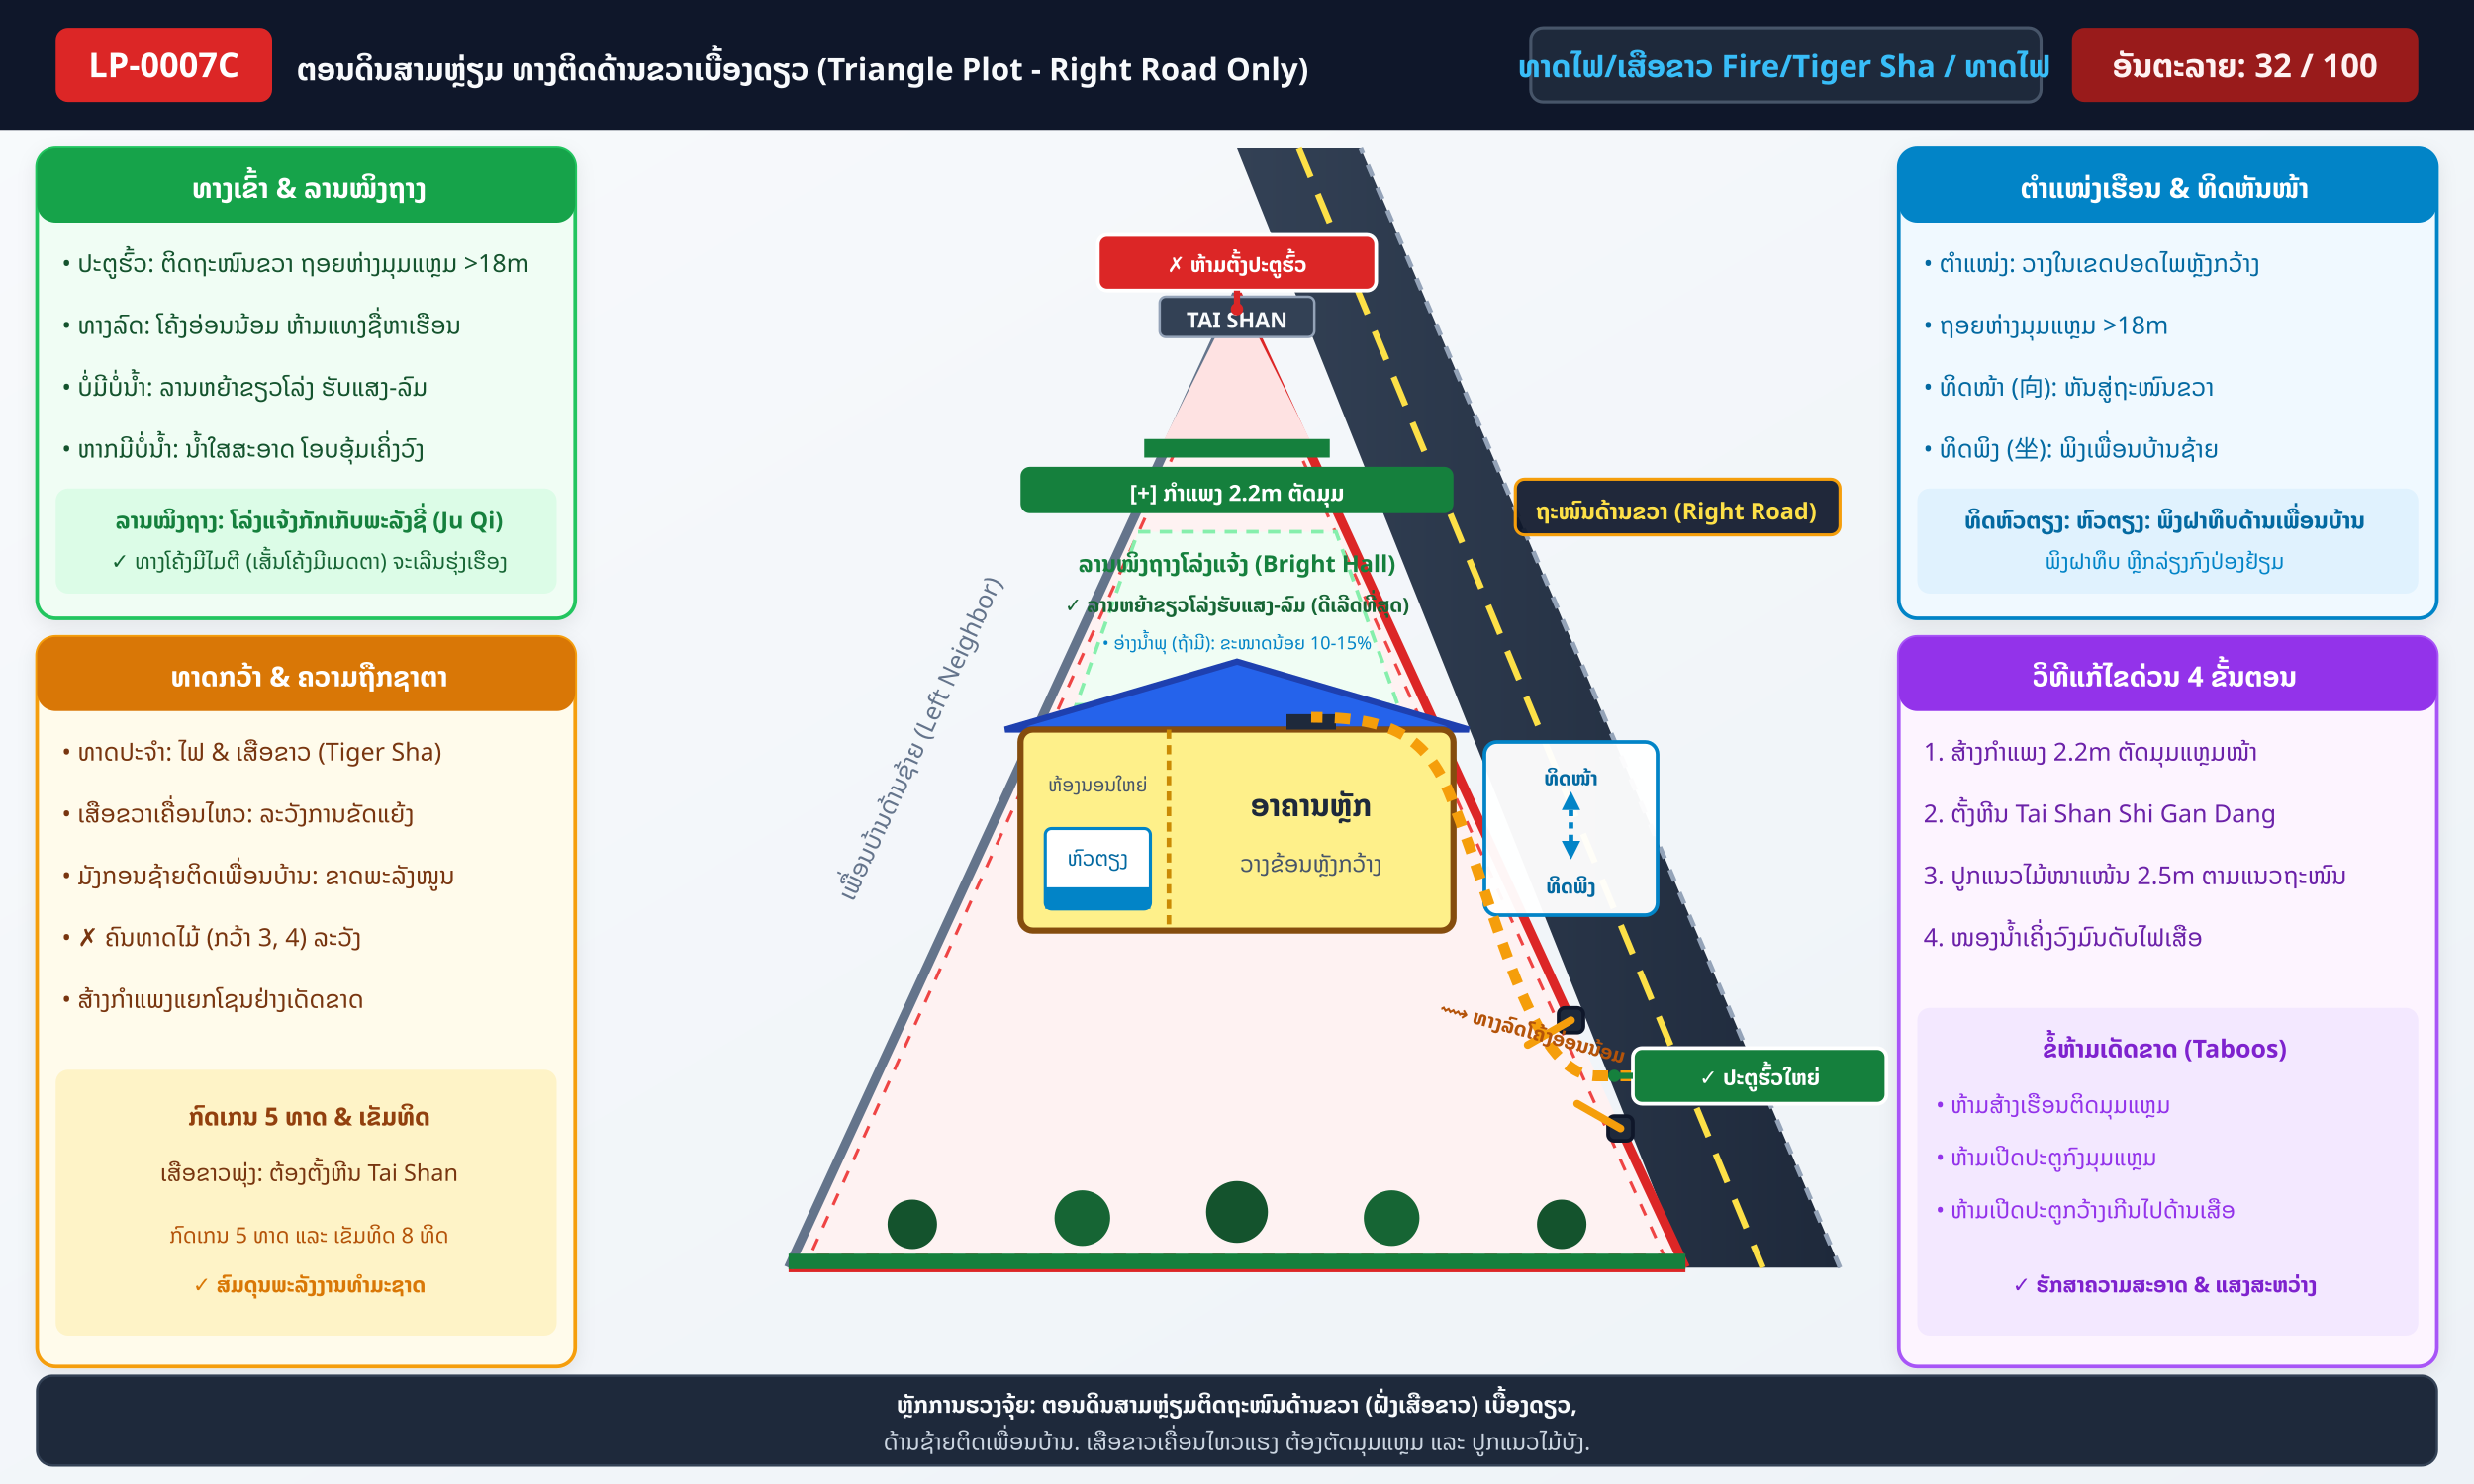
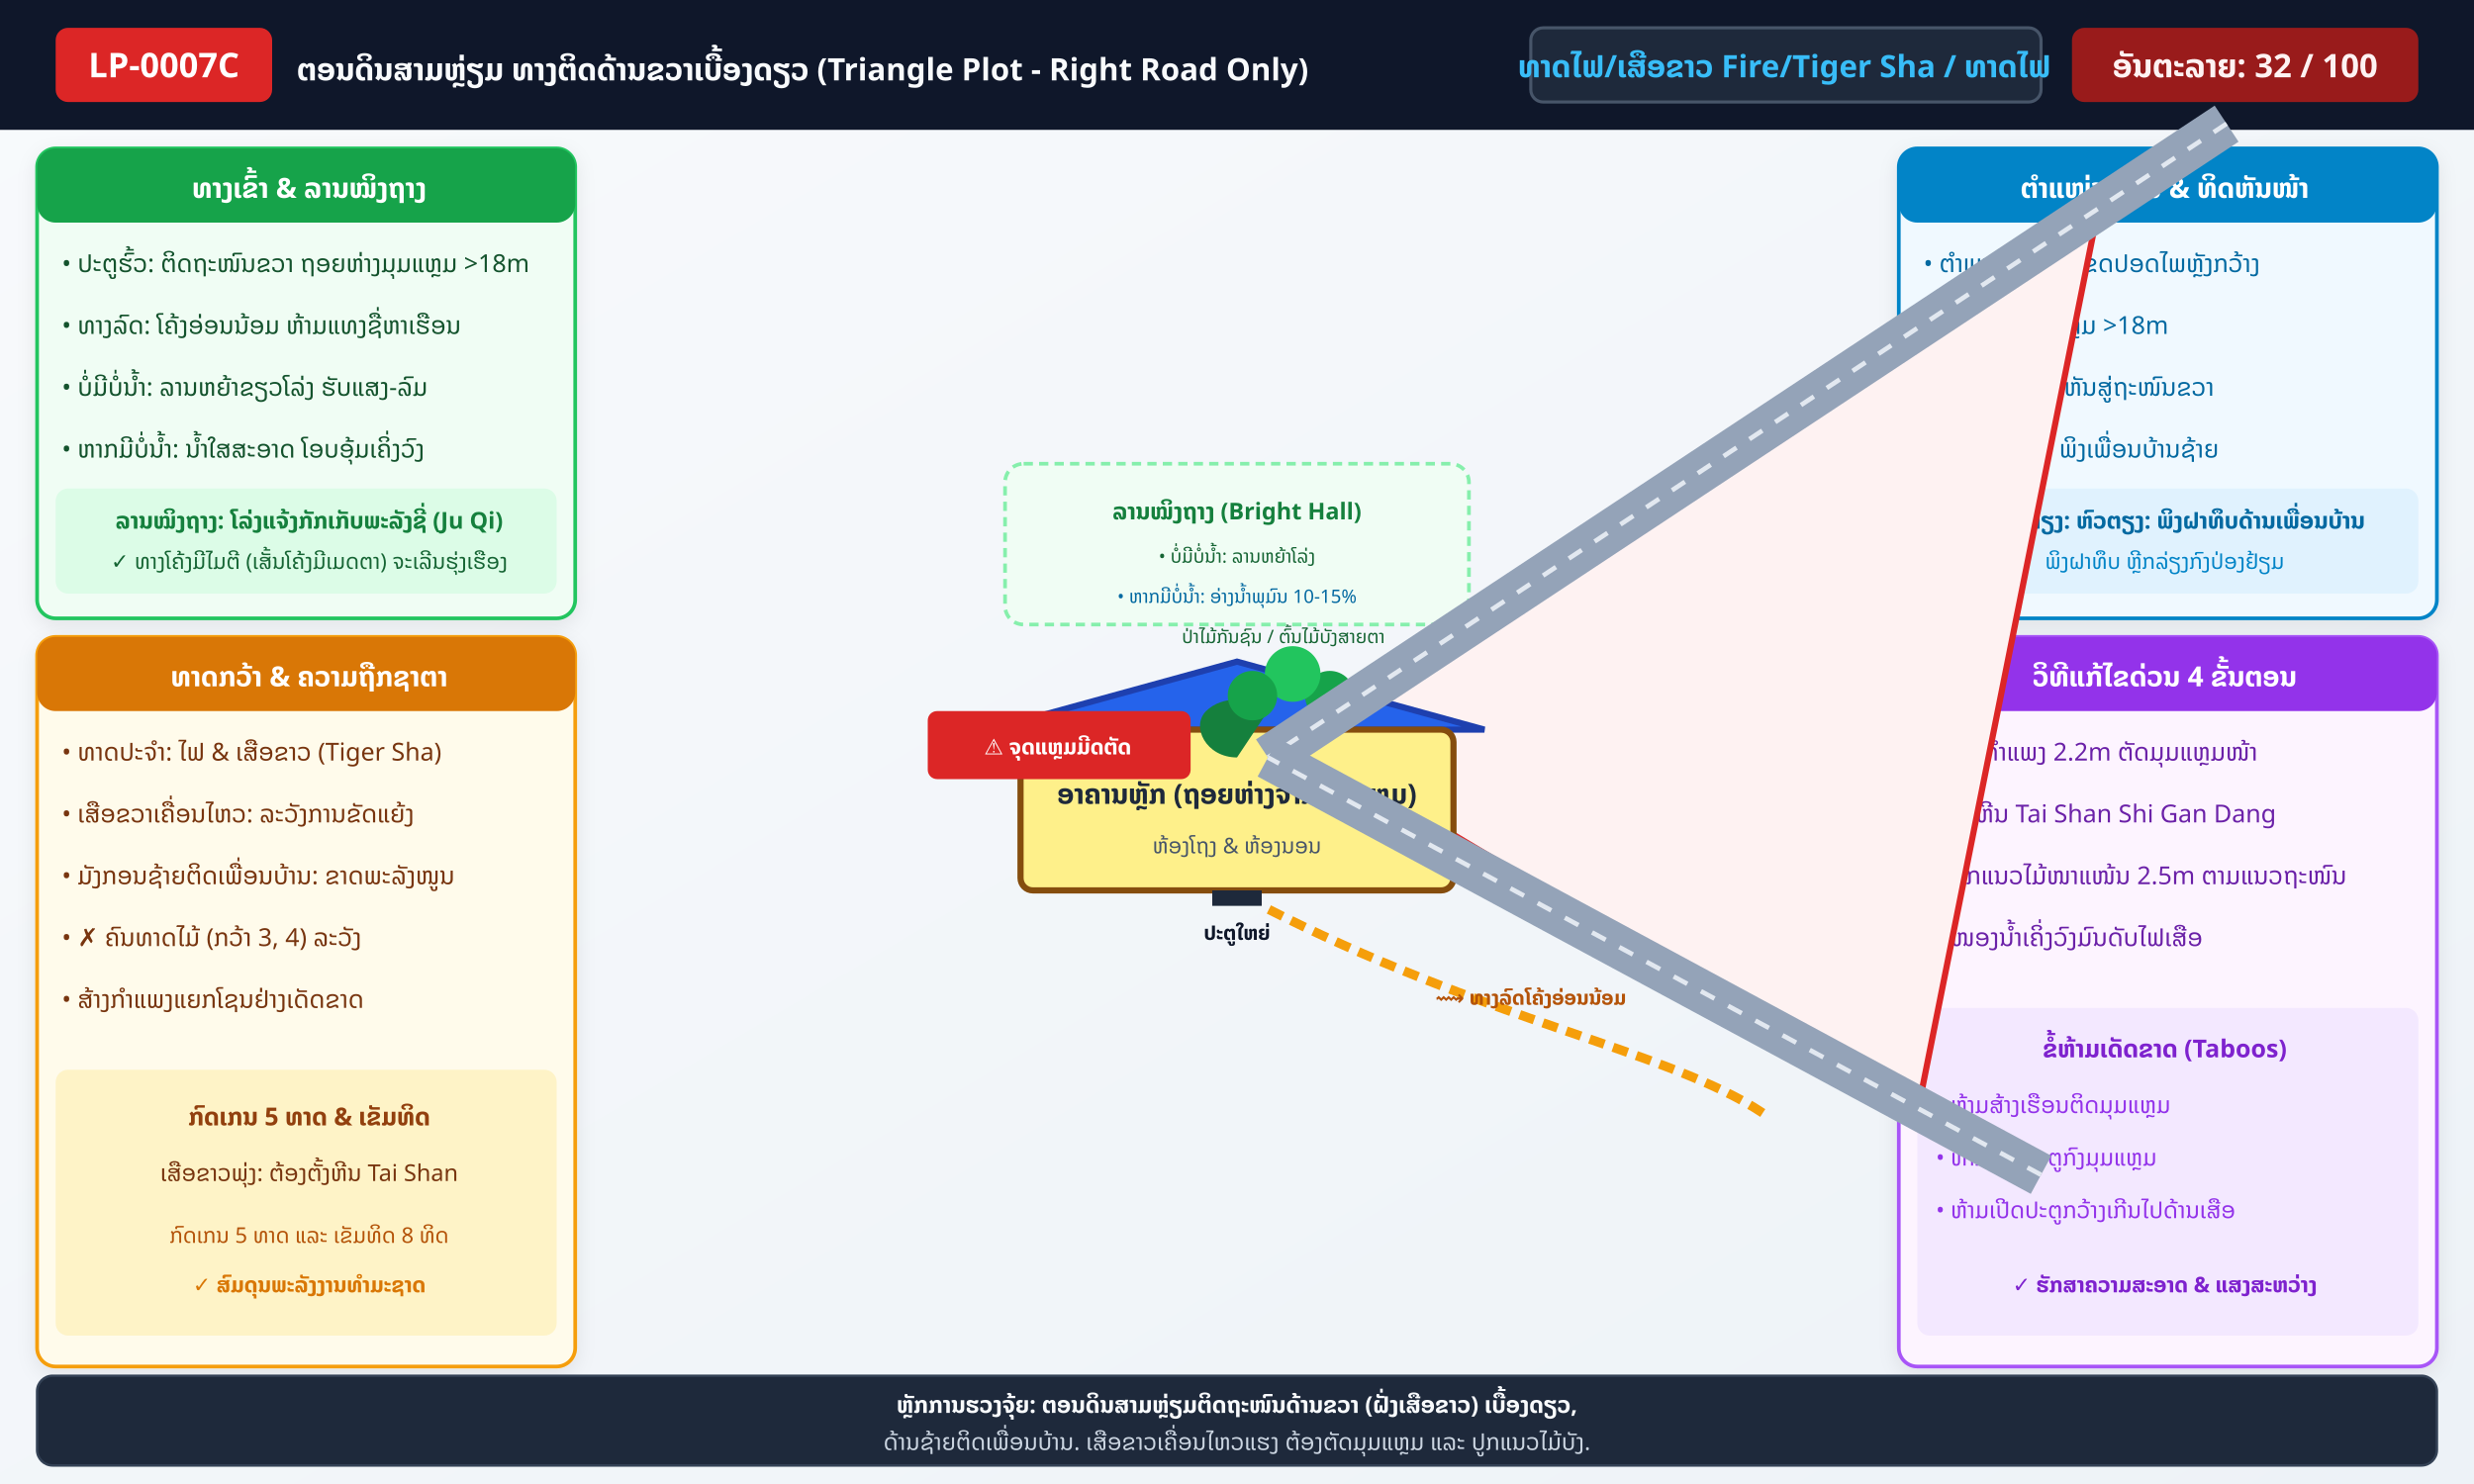
<svg xmlns="http://www.w3.org/2000/svg" viewBox="0 0 800 480" width="800" height="480">
  <defs>
    <linearGradient id="bgGrad" x1="0%" y1="0%" x2="100%" y2="100%">
      <stop offset="0%" stop-color="#F8FAFC" />
      <stop offset="100%" stop-color="#EDF2F7" />
    </linearGradient>
    <linearGradient id="roadGrad" x1="0%" y1="0%" x2="100%" y2="0%">
      <stop offset="0%" stop-color="#334155" />
      <stop offset="100%" stop-color="#1E293B" />
    </linearGradient>
    <filter id="shadow" x="-5%" y="-5%" width="110%" height="110%">
      <feDropShadow dx="0" dy="2" stdDeviation="3" flood-opacity="0.08" />
    </filter>
  </defs>
  <rect width="800" height="480" fill="url(#bgGrad)" />
  <rect x="0" y="0" width="800" height="42" fill="#0F172A" />
  <rect x="18" y="9" width="70" height="24" rx="4" fill="#DC2626" />
  <text x="53" y="25" font-family="'Segoe UI', sans-serif" font-weight="bold" font-size="11" fill="#FFFFFF" text-anchor="middle">LP-0007C</text>
  <text x="96" y="26" font-family="'Noto Sans Lao', 'Segoe UI', sans-serif" font-weight="bold" font-size="10" fill="#F8FAFC">ຕອນດິນສາມຫຼ່ຽມ ທາງຕິດດ້ານຂວາເບື້ອງດຽວ (Triangle Plot - Right Road Only)</text>
  <rect x="495" y="9" width="165" height="24" rx="4" fill="#1E293B" stroke="#475569" stroke-width="1" />
  <text x="577" y="25" font-family="'Noto Sans Lao', 'Segoe UI', sans-serif" font-weight="bold" font-size="10" fill="#38BDF8" text-anchor="middle">ທາດໄຟ/ເສືອຂາວ Fire/Tiger Sha / ທາດໄຟ</text>
  <rect x="670" y="9" width="112" height="24" rx="4" fill="#991B1B" />
  <text x="726" y="25" font-family="'Noto Sans Lao', 'Segoe UI', sans-serif" font-weight="bold" font-size="10.5" fill="#FEF2F2" text-anchor="middle">ອັນຕະລາຍ: 32 / 100</text>
  <rect x="12" y="48" width="174" height="152" rx="6" fill="#F0FDF4" stroke="#22C55E" stroke-width="1.2" filter="url(#shadow)" />
  <rect x="12" y="48" width="174" height="24" rx="6" fill="#16A34A" />
  <text x="100" y="64" font-family="'Noto Sans Lao', 'Segoe UI', sans-serif" font-weight="bold" font-size="9" fill="#FFFFFF" text-anchor="middle">ທາງເຂົ້າ &amp; ລານໝິງຖາງ</text>
  <text x="20" y="88" font-family="'Noto Sans Lao', 'Segoe UI', sans-serif" font-size="8" fill="#14532D">• ປະຕູຮົ້ວ: ຕິດຖະໜົນຂວາ ຖອຍຫ່າງມຸມແຫຼມ &gt;18m</text>
  <text x="20" y="108" font-family="'Noto Sans Lao', 'Segoe UI', sans-serif" font-size="8" fill="#14532D">• ທາງລົດ: ໂຄ້ງອ່ອນນ້ອມ ຫ້າມແທງຊື່ຫາເຮືອນ</text>
  <text x="20" y="128" font-family="'Noto Sans Lao', 'Segoe UI', sans-serif" font-size="8" fill="#14532D">• ບໍ່ມີບໍ່ນ້ຳ: ລານຫຍ້າຂຽວໂລ່ງ ຮັບແສງ-ລົມ</text>
  <text x="20" y="148" font-family="'Noto Sans Lao', 'Segoe UI', sans-serif" font-size="8" fill="#14532D">• ຫາກມີບໍ່ນ້ຳ: ນ້ຳໃສສະອາດ ໂອບອຸ້ມເຄິ່ງວົງ</text>
  <rect x="18" y="158" width="162" height="34" rx="4" fill="#DCFCE7" />
  <text x="100" y="171" font-family="'Noto Sans Lao', 'Segoe UI', sans-serif" font-weight="bold" font-size="7.5" fill="#15803D" text-anchor="middle">ລານໝິງຖາງ: ໂລ່ງແຈ້ງກັກເກັບພະລັງຊີ່ (Ju Qi)</text>
  <text x="100" y="184" font-family="'Noto Sans Lao', 'Segoe UI', sans-serif" font-size="7" fill="#166534" text-anchor="middle">✓ ທາງໂຄ້ງມີໄມຕີ (ເສັ້ນໂຄ້ງມີເມດຕາ) ຈະເລີນຮຸ່ງເຮືອງ</text>
  <rect x="12" y="206" width="174" height="236" rx="6" fill="#FFFBEB" stroke="#F59E0B" stroke-width="1.2" filter="url(#shadow)" />
  <rect x="12" y="206" width="174" height="24" rx="6" fill="#D97706" />
  <text x="100" y="222" font-family="'Noto Sans Lao', 'Segoe UI', sans-serif" font-weight="bold" font-size="9" fill="#FFFFFF" text-anchor="middle">ທາດກວ້າ &amp; ຄວາມຖືກຊາຕາ</text>
  <text x="20" y="246" font-family="'Noto Sans Lao', 'Segoe UI', sans-serif" font-size="8" fill="#78350F">• ທາດປະຈຳ: ໄຟ &amp; ເສືອຂາວ (Tiger Sha)</text>
  <text x="20" y="266" font-family="'Noto Sans Lao', 'Segoe UI', sans-serif" font-size="8" fill="#78350F">• ເສືອຂວາເຄື່ອນໄຫວ: ລະວັງການຂັດແຍ້ງ</text>
  <text x="20" y="286" font-family="'Noto Sans Lao', 'Segoe UI', sans-serif" font-size="8" fill="#78350F">• ມັງກອນຊ້າຍຕິດເພື່ອນບ້ານ: ຂາດພະລັງໜູນ</text>
  <text x="20" y="306" font-family="'Noto Sans Lao', 'Segoe UI', sans-serif" font-size="8" fill="#78350F">• ✗ ຄົນທາດໄມ້ (ກວ້າ 3, 4) ລະວັງ</text>
  <text x="20" y="326" font-family="'Noto Sans Lao', 'Segoe UI', sans-serif" font-size="8" fill="#78350F">• ສ້າງກຳແພງແຍກໂຊນຢ່າງເດັດຂາດ</text>
  <rect x="18" y="346" width="162" height="86" rx="4" fill="#FEF3C7" />
  <text x="100" y="364" font-family="'Noto Sans Lao', 'Segoe UI', sans-serif" font-weight="bold" font-size="8" fill="#92400E" text-anchor="middle">ກົດເກນ 5 ທາດ &amp; ເຂັມທິດ</text>
  <text x="100" y="382" font-family="'Noto Sans Lao', 'Segoe UI', sans-serif" font-size="7.5" fill="#78350F" text-anchor="middle">ເສືອຂາວພຸ່ງ: ຕ້ອງຕັ້ງຫີນ Tai Shan</text>
  <text x="100" y="402" font-family="'Noto Sans Lao', 'Segoe UI', sans-serif" font-size="7" fill="#B45309" text-anchor="middle">ກົດເກນ 5 ທາດ ແລະ ເຂັມທິດ 8 ທິດ</text>
  <text x="100" y="418" font-family="'Noto Sans Lao', 'Segoe UI', sans-serif" font-weight="bold" font-size="7" fill="#D97706" text-anchor="middle">✓ ສົມດຸນພະລັງງານທຳມະຊາດ</text>
  <rect x="614" y="48" width="174" height="152" rx="6" fill="#F0F9FF" stroke="#0284C7" stroke-width="1.2" filter="url(#shadow)" />
  <rect x="614" y="48" width="174" height="24" rx="6" fill="#0284C7" />
  <text x="700" y="64" font-family="'Noto Sans Lao', 'Segoe UI', sans-serif" font-weight="bold" font-size="9" fill="#FFFFFF" text-anchor="middle">ຕຳແໜ່ງເຮືອນ &amp; ທິດຫັນໜ້າ</text>
  <text x="622" y="88" font-family="'Noto Sans Lao', 'Segoe UI', sans-serif" font-size="8" fill="#0369A1">• ຕຳແໜ່ງ: ວາງໃນເຂດປອດໄພຫຼັງກວ້າງ</text>
  <text x="622" y="108" font-family="'Noto Sans Lao', 'Segoe UI', sans-serif" font-size="8" fill="#0369A1">• ຖອຍຫ່າງມຸມແຫຼມ &gt;18m</text>
  <text x="622" y="128" font-family="'Noto Sans Lao', 'Segoe UI', sans-serif" font-size="8" fill="#0369A1">• ທິດໜ້າ (向): ຫັນສູ່ຖະໜົນຂວາ</text>
  <text x="622" y="148" font-family="'Noto Sans Lao', 'Segoe UI', sans-serif" font-size="8" fill="#0369A1">• ທິດພິງ (坐): ພິງເພື່ອນບ້ານຊ້າຍ</text>
  <rect x="620" y="158" width="162" height="34" rx="4" fill="#E0F2FE" />
  <text x="700" y="171" font-family="'Noto Sans Lao', 'Segoe UI', sans-serif" font-weight="bold" font-size="7.5" fill="#0369A1" text-anchor="middle">ທິດຫົວຕຽງ: ຫົວຕຽງ: ພິງຝາທຶບດ້ານເພື່ອນບ້ານ</text>
  <text x="700" y="184" font-family="'Noto Sans Lao', 'Segoe UI', sans-serif" font-size="7" fill="#0284C7" text-anchor="middle">ພິງຝາທຶບ ຫຼີກລ່ຽງກົງປ່ອງຢ້ຽມ</text>
  <rect x="614" y="206" width="174" height="236" rx="6" fill="#FDF4FF" stroke="#A855F7" stroke-width="1.2" filter="url(#shadow)" />
  <rect x="614" y="206" width="174" height="24" rx="6" fill="#9333EA" />
  <text x="700" y="222" font-family="'Noto Sans Lao', 'Segoe UI', sans-serif" font-weight="bold" font-size="9" fill="#FFFFFF" text-anchor="middle">ວິທີແກ້ໄຂດ່ວນ 4 ຂັ້ນຕອນ</text>
  <text x="622" y="246" font-family="'Noto Sans Lao', 'Segoe UI', sans-serif" font-size="8" fill="#6B21A8">1. ສ້າງກຳແພງ 2.2m ຕັດມຸມແຫຼມໜ້າ</text>
  <text x="622" y="266" font-family="'Noto Sans Lao', 'Segoe UI', sans-serif" font-size="8" fill="#6B21A8">2. ຕັ້ງຫີນ Tai Shan Shi Gan Dang</text>
  <text x="622" y="286" font-family="'Noto Sans Lao', 'Segoe UI', sans-serif" font-size="8" fill="#6B21A8">3. ປູກແນວໄມ້ໜາແໜ້ນ 2.5m ຕາມແນວຖະໜົນ</text>
  <text x="622" y="306" font-family="'Noto Sans Lao', 'Segoe UI', sans-serif" font-size="8" fill="#6B21A8">4. ໜອງນ້ຳເຄິ່ງວົງມົນດັບໄຟເສືອ</text>
  <rect x="620" y="326" width="162" height="106" rx="4" fill="#F3E8FF" />
  <text x="700" y="342" font-family="'Noto Sans Lao', 'Segoe UI', sans-serif" font-weight="bold" font-size="8" fill="#7E22CE" text-anchor="middle">ຂໍ້ຫ້າມເດັດຂາດ (Taboos)</text>
  <text x="626" y="360" font-family="'Noto Sans Lao', 'Segoe UI', sans-serif" font-size="7.5" fill="#9333EA">• ຫ້າມສ້າງເຮືອນຕິດມຸມແຫຼມ</text>
  <text x="626" y="377" font-family="'Noto Sans Lao', 'Segoe UI', sans-serif" font-size="7.5" fill="#9333EA">• ຫ້າມເປີດປະຕູກົງມຸມແຫຼມ</text>
  <text x="626" y="394" font-family="'Noto Sans Lao', 'Segoe UI', sans-serif" font-size="7.5" fill="#9333EA">• ຫ້າມເປີດປະຕູກວ້າງເກີນໄປດ້ານເສືອ</text>
  <text x="700" y="418" font-family="'Noto Sans Lao', 'Segoe UI', sans-serif" font-weight="bold" font-size="7" fill="#7E22CE" text-anchor="middle">✓ ຮັກສາຄວາມສະອາດ &amp; ແສງສະຫວ່າງ</text>
  <g>
-     <polygon points="400,48 440,48 595,410 545,410" fill="url(#roadGrad)" />
-     <line x1="420" y1="48" x2="570" y2="410" stroke="#FDE047" stroke-width="2" stroke-dasharray="10,6" />
-     <line x1="595" y1="410" x2="440" y2="48" stroke="#94A3B8" stroke-width="1.5" stroke-dasharray="4,4" />
-     <rect x="490" y="155" width="105" height="18" rx="3" fill="#0F172A" fill-opacity="0.92" stroke="#F59E0B" stroke-width="1" />
-     <text x="542" y="168" font-family="'Noto Sans Lao', 'Segoe UI', sans-serif" font-weight="bold" font-size="7.5" fill="#FDE047" text-anchor="middle">ຖະໜົນດ້ານຂວາ (Right Road)</text>
-     <line x1="400" y1="95" x2="255" y2="410" stroke="#64748B" stroke-width="2.5" stroke-dasharray="8,5" />
-     <text x="300" y="240" font-family="'Noto Sans Lao', 'Segoe UI', sans-serif" font-size="8" fill="#64748B" text-anchor="middle" transform="rotate(-65 300 240)">ເພື່ອນບ້ານດ້ານຊ້າຍ (Left Neighbor)</text>
-     <polygon points="400,95 255,410 545,410" fill="#FEF2F2" />
-     <polygon points="400,102 262,406 538,406" fill="none" stroke="#EF4444" stroke-width="1" stroke-dasharray="4,4" />
-     <line x1="255" y1="410" x2="545" y2="410" stroke="#DC2626" stroke-width="3" />
-     <line x1="255" y1="410" x2="400" y2="95" stroke="#64748B" stroke-width="3" />
-     <line x1="400" y1="95" x2="508" y2="330" stroke="#DC2626" stroke-width="3" />
-     <line x1="524" y1="365" x2="545" y2="410" stroke="#DC2626" stroke-width="3" />
-     <rect x="504" y="326" width="8" height="8" rx="2" fill="#1E293B" stroke="#0F172A" stroke-width="1.2" />
-     <rect x="520" y="361" width="8" height="8" rx="2" fill="#1E293B" stroke="#0F172A" stroke-width="1.2" />
-     <line x1="508" y1="330" x2="494" y2="338" stroke="#F59E0B" stroke-width="2.5" stroke-linecap="round" />
-     <line x1="524" y1="365" x2="510" y2="357" stroke="#F59E0B" stroke-width="2.5" stroke-linecap="round" />
-     <polygon points="400,95 375,145 425,145" fill="#FEE2E2" />
-     <rect x="375" y="96" width="50" height="13" rx="2" fill="#334155" stroke="#94A3B8" stroke-width="0.8" />
-     <text x="400" y="106" font-family="'Segoe UI', sans-serif" font-weight="bold" font-size="7" fill="#F8FAFC" text-anchor="middle">TAI SHAN</text>
-     <line x1="370" y1="145" x2="430" y2="145" stroke="#15803D" stroke-width="6" />
-     <rect x="330" y="151" width="140" height="15" rx="3" fill="#15803D" />
-     <text x="400" y="162" font-family="'Noto Sans Lao', 'Segoe UI', sans-serif" font-weight="bold" font-size="7.2" fill="#FFFFFF" text-anchor="middle">[+] ກຳແພງ 2.2m ຕັດມຸມ</text>
-     <polygon points="368,172 432,172 452,228 348,228" fill="#F0FDF4" stroke="#86EFAC" stroke-width="1.2" stroke-dasharray="4,3" />
-     <text x="400" y="185" font-family="'Noto Sans Lao', 'Segoe UI', sans-serif" font-weight="bold" font-size="7.5" fill="#15803D" text-anchor="middle">ລານໝິງຖາງໂລ່ງແຈ້ງ (Bright Hall)</text>
-     <text x="400" y="198" font-family="'Noto Sans Lao', 'Segoe UI', sans-serif" font-weight="bold" font-size="6.5" fill="#166534" text-anchor="middle">✓ ລານຫຍ້າຂຽວໂລ່ງຮັບແສງ-ລົມ (ດີເລີດທີ່ສຸດ)</text>
-     <text x="400" y="210" font-family="'Noto Sans Lao', 'Segoe UI', sans-serif" font-size="5.8" fill="#0284C7" text-anchor="middle">• ອ່າງນ້ຳພຸ (ຖ້າມີ): ຂະໜາດນ້ອຍ 10-15%</text>
-     <polygon points="325,236 400,214 475,236" fill="#2563EB" stroke="#1E40AF" stroke-width="2" />
-     <rect x="330" y="236" width="140" height="65" fill="#FEF08A" stroke="#854D0E" stroke-width="2" rx="4" />
-     <line x1="378" y1="236" x2="378" y2="301" stroke="#CA8A04" stroke-width="1.5" stroke-dasharray="3,2" />
-     <rect x="338" y="268" width="34" height="26" rx="2" fill="#FFFFFF" stroke="#0284C7" stroke-width="1" />
-     <rect x="338" y="287" width="34" height="7" fill="#0284C7" />
-     <text x="355" y="280" font-family="'Noto Sans Lao', 'Segoe UI', sans-serif" font-size="6.8" fill="#0369A1" text-anchor="middle">ຫົວຕຽງ</text>
-     <text x="355" y="256" font-family="'Noto Sans Lao', 'Segoe UI', sans-serif" font-size="6.2" fill="#475569" text-anchor="middle">ຫ້ອງນອນໃຫຍ່</text>
-     <text x="424" y="264" font-family="'Noto Sans Lao', 'Segoe UI', sans-serif" font-weight="bold" font-size="10" fill="#1E293B" text-anchor="middle">ອາຄານຫຼັກ</text>
-     <text x="424" y="282" font-family="'Noto Sans Lao', 'Segoe UI', sans-serif" font-size="7.5" fill="#475569" text-anchor="middle">ວາງຂ້ອນຫຼັງກວ້າງ</text>
-     <rect x="416" y="231" width="16" height="5" fill="#1E293B" />
-     <g transform="translate(480, 240)">
-       <rect x="0" y="0" width="56" height="56" rx="4" fill="#FFFFFF" fill-opacity="0.96" stroke="#0284C7" stroke-width="1.2" />
-       <text x="28" y="14" font-family="'Noto Sans Lao', 'Segoe UI', sans-serif" font-weight="bold" font-size="6.5" fill="#0369A1" text-anchor="middle">ທິດໜ້າ</text>
-       <line x1="28" y1="18" x2="28" y2="34" stroke="#0284C7" stroke-width="1.5" stroke-dasharray="2,2" />
-       <polygon points="28,16 25,22 31,22" fill="#0284C7" />
-       <polygon points="28,38 25,32 31,32" fill="#0284C7" />
-       <text x="28" y="49" font-family="'Noto Sans Lao', 'Segoe UI', sans-serif" font-weight="bold" font-size="6.5" fill="#0369A1" text-anchor="middle">ທິດພິງ</text>
+     <polygon points="680,60 420,240 620,360" fill="#FEF2F2" stroke="#DC2626" stroke-width="2" />
+     <polygon points="320,236 400,214 480,236" fill="#2563EB" stroke="#1E40AF" stroke-width="2" />
+     <rect x="330" y="236" width="140" height="52" fill="#FEF08A" stroke="#854D0E" stroke-width="2" rx="4" />
+     <text x="400" y="260" font-family="'Noto Sans Lao', 'Segoe UI', sans-serif" font-weight="bold" font-size="9" fill="#1E293B" text-anchor="middle">ອາຄານຫຼັກ (ຖອຍຫ່າງຈາກມຸມແຫຼມ)</text>
+     <text x="400" y="276" font-family="'Noto Sans Lao', 'Segoe UI', sans-serif" font-size="7" fill="#475569" text-anchor="middle">ຫ້ອງໂຖງ &amp; ຫ້ອງນອນ</text>
+     <rect x="392" y="288" width="16" height="5" fill="#1E293B" />
+     <text x="400" y="304" font-family="'Noto Sans Lao', 'Segoe UI', sans-serif" font-weight="bold" font-size="6.5" fill="#0F172A" text-anchor="middle">ປະຕູໃຫຍ່</text>
+     <path d="M 410 230 C 405 225 395 225 390 230 C 385 235 390 245 400 245 Z" fill="#15803D" />
+     <circle cx="430" cy="225" r="8" fill="#16A34A" />
+     <circle cx="418" cy="218" r="9" fill="#22C55E" />
+     <circle cx="405" cy="225" r="8" fill="#16A34A" />
+     <text x="415" y="208" font-family="'Noto Sans Lao', 'Segoe UI', sans-serif" font-size="6" fill="#166534" text-anchor="middle">ປ່າໄມ້ກັນຊົນ / ຕົ້ນໄມ້ບັງສາຍຕາ</text>
+     <rect x="325" y="150" width="150" height="52" rx="6" fill="#F0FDF4" stroke="#86EFAC" stroke-width="1.2" stroke-dasharray="3,2" />
+     <text x="400" y="168" font-family="'Noto Sans Lao', 'Segoe UI', sans-serif" font-weight="bold" font-size="7.5" fill="#15803D" text-anchor="middle">ລານໝິງຖາງ (Bright Hall)</text>
+     <text x="400" y="182" font-family="'Noto Sans Lao', 'Segoe UI', sans-serif" font-size="6" fill="#166534" text-anchor="middle">• ບໍ່ມີບໍ່ນ້ຳ: ລານຫຍ້າໂລ່ງ</text>
+     <text x="400" y="195" font-family="'Noto Sans Lao', 'Segoe UI', sans-serif" font-size="6" fill="#0369A1" text-anchor="middle">• ຫາກມີບໍ່ນ້ຳ: ອ່າງນ້ຳພຸມົນ 10-15%</text>
+     <path d="M 570 360 C 540 340 480 330 408 293" fill="none" stroke="#F59E0B" stroke-width="3" stroke-dasharray="5,3" />
+     <text x="495" y="325" font-family="'Noto Sans Lao', 'Segoe UI', sans-serif" font-weight="bold" font-size="6.5" fill="#B45309" text-anchor="middle">⟿ ທາງລົດໂຄ້ງອ່ອນນ້ອມ</text>
+     <line x1="720" y1="40" x2="410" y2="245" stroke="#94A3B8" stroke-width="14" />
+     <line x1="720" y1="40" x2="410" y2="245" stroke="#E2E8F0" stroke-width="1.5" stroke-dasharray="5,5" />
+     <line x1="660" y1="380" x2="410" y2="245" stroke="#94A3B8" stroke-width="14" />
+     <line x1="660" y1="380" x2="410" y2="245" stroke="#E2E8F0" stroke-width="1.5" stroke-dasharray="5,5" />
+     <g transform="translate(300, 230)">
+       <rect x="0" y="0" width="85" height="22" rx="3" fill="#DC2626" />
+       <text x="42" y="14" font-family="'Noto Sans Lao', 'Segoe UI', sans-serif" font-weight="bold" font-size="7" fill="#FFFFFF" text-anchor="middle">⚠️ ຈຸດແຫຼມມີດຕັດ</text>
    </g>
-     <path d="M 565 348 L 516 348 C 495 348 484 295 470 260 C 462 238 450 232 424 232" fill="none" stroke="#F59E0B" stroke-width="3.5" stroke-dasharray="5,4" />
-     <text x="495" y="336" font-family="'Noto Sans Lao', 'Segoe UI', sans-serif" font-weight="bold" font-size="6.5" fill="#B45309" text-anchor="middle" transform="rotate(15 495 336)">⟿ ທາງລົດໂຄ້ງອ່ອນນ້ອມ</text>
-     <g transform="translate(528, 339)">
-       <rect x="0" y="0" width="82" height="18" rx="3" fill="#15803D" stroke="#FFFFFF" stroke-width="1.2" />
-       <text x="41" y="12" font-family="'Noto Sans Lao', 'Segoe UI', sans-serif" font-weight="bold" font-size="7" fill="#FFFFFF" text-anchor="middle">✓ ປະຕູຮົ້ວໃຫຍ່</text>
-       <line x1="0" y1="9" x2="-6" y2="9" stroke="#15803D" stroke-width="2" />
-       <circle cx="-6" cy="9" r="2" fill="#15803D" />
-     </g>
-     <g transform="translate(355, 76)">
-       <rect x="0" y="0" width="90" height="18" rx="3" fill="#DC2626" stroke="#FFFFFF" stroke-width="1.2" />
-       <text x="45" y="12" font-family="'Noto Sans Lao', 'Segoe UI', sans-serif" font-weight="bold" font-size="6.8" fill="#FFFFFF" text-anchor="middle">✗ ຫ້າມຕັ້ງປະຕູຮົ້ວ</text>
-       <line x1="45" y1="18" x2="45" y2="24" stroke="#DC2626" stroke-width="2" />
-       <circle cx="45" cy="24" r="2" fill="#DC2626" />
-     </g>
-     <line x1="255" y1="408" x2="545" y2="408" stroke="#15803D" stroke-width="5" />
-     <circle cx="295" cy="396" r="8" fill="#14532D" />
-     <circle cx="350" cy="394" r="9" fill="#166534" />
-     <circle cx="400" cy="392" r="10" fill="#14532D" />
-     <circle cx="450" cy="394" r="9" fill="#166534" />
-     <circle cx="505" cy="396" r="8" fill="#14532D" />
  </g>
  <rect x="12" y="445" width="776" height="29" rx="5" fill="#1E293B" stroke="#334155" stroke-width="0.8" />
  <text x="400" y="457" font-family="'Noto Sans Lao', 'Segoe UI', sans-serif" font-weight="bold" font-size="7.5" fill="#F8FAFC" text-anchor="middle">ຫຼັກການຮວງຈຸ້ຍ: ຕອນດິນສາມຫຼ່ຽມຕິດຖະໜົນດ້ານຂວາ (ຝັ່ງເສືອຂາວ) ເບື້ອງດຽວ,</text>
  <text x="400" y="469" font-family="'Noto Sans Lao', 'Segoe UI', sans-serif" font-size="7.5" fill="#CBD5E1" text-anchor="middle">ດ້ານຊ້າຍຕິດເພື່ອນບ້ານ. ເສືອຂາວເຄື່ອນໄຫວແຮງ ຕ້ອງຕັດມຸມແຫຼມ ແລະ ປູກແນວໄມ້ບັງ.</text>
</svg>
